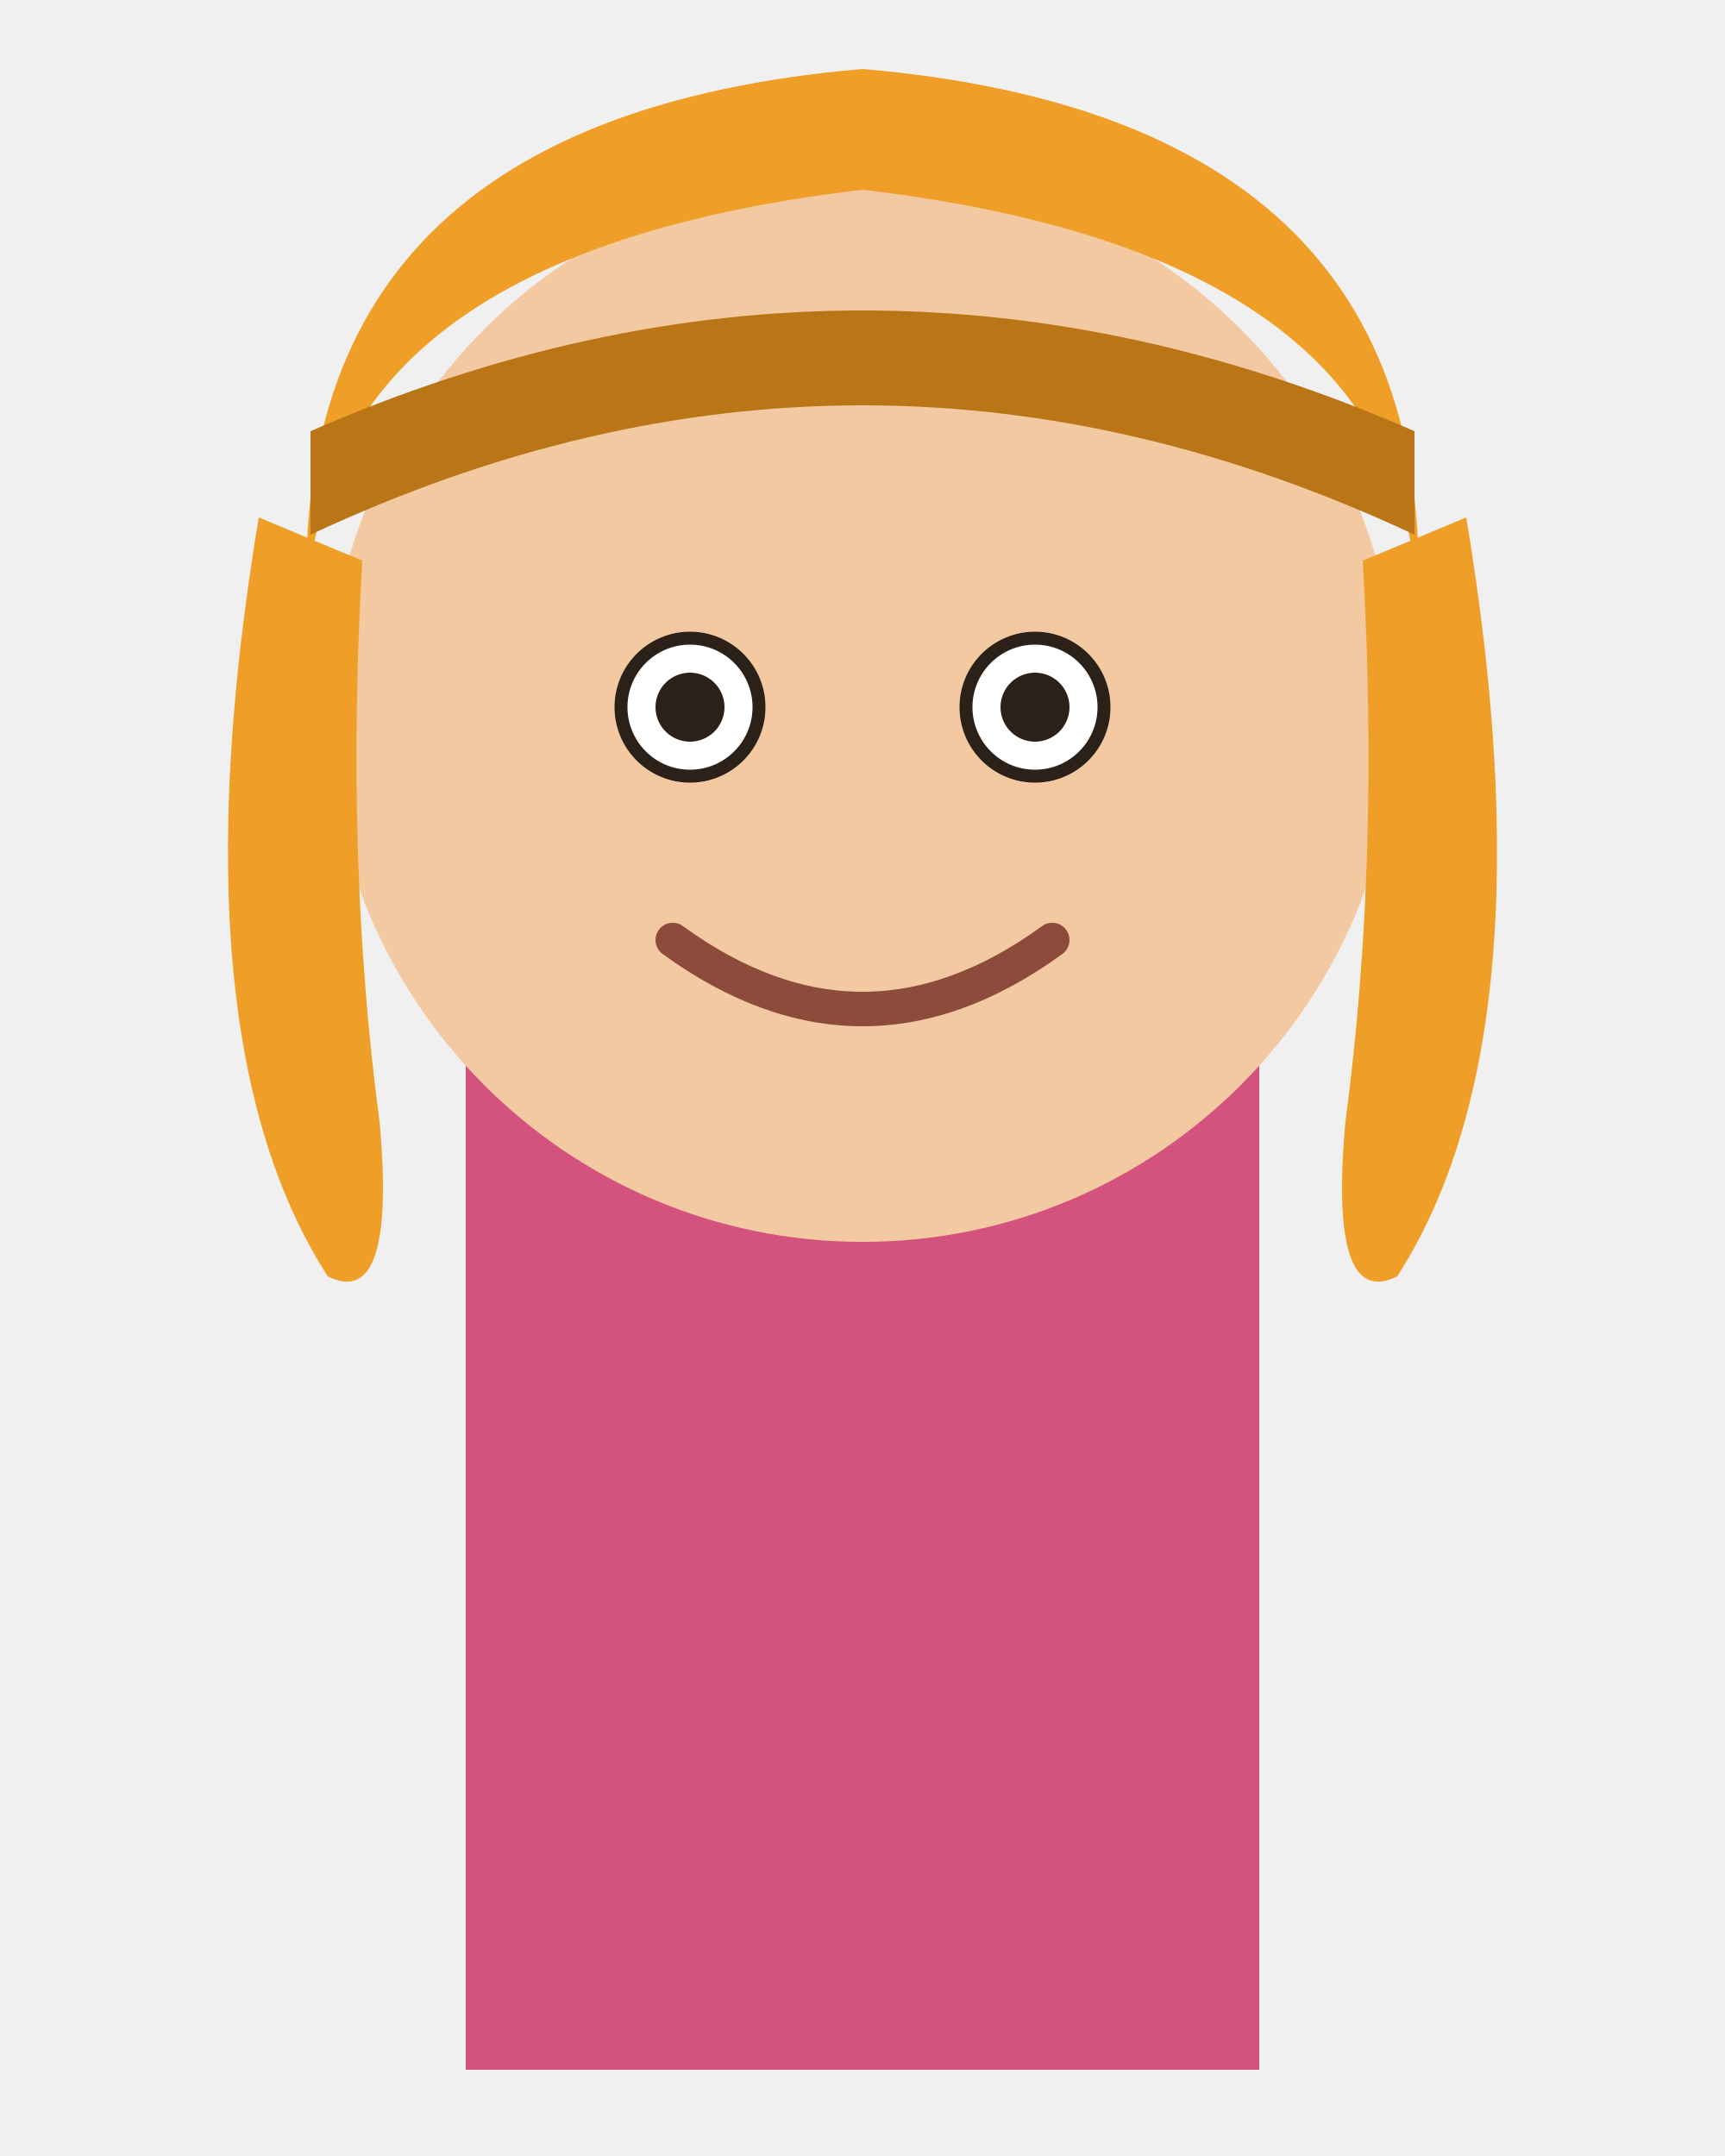
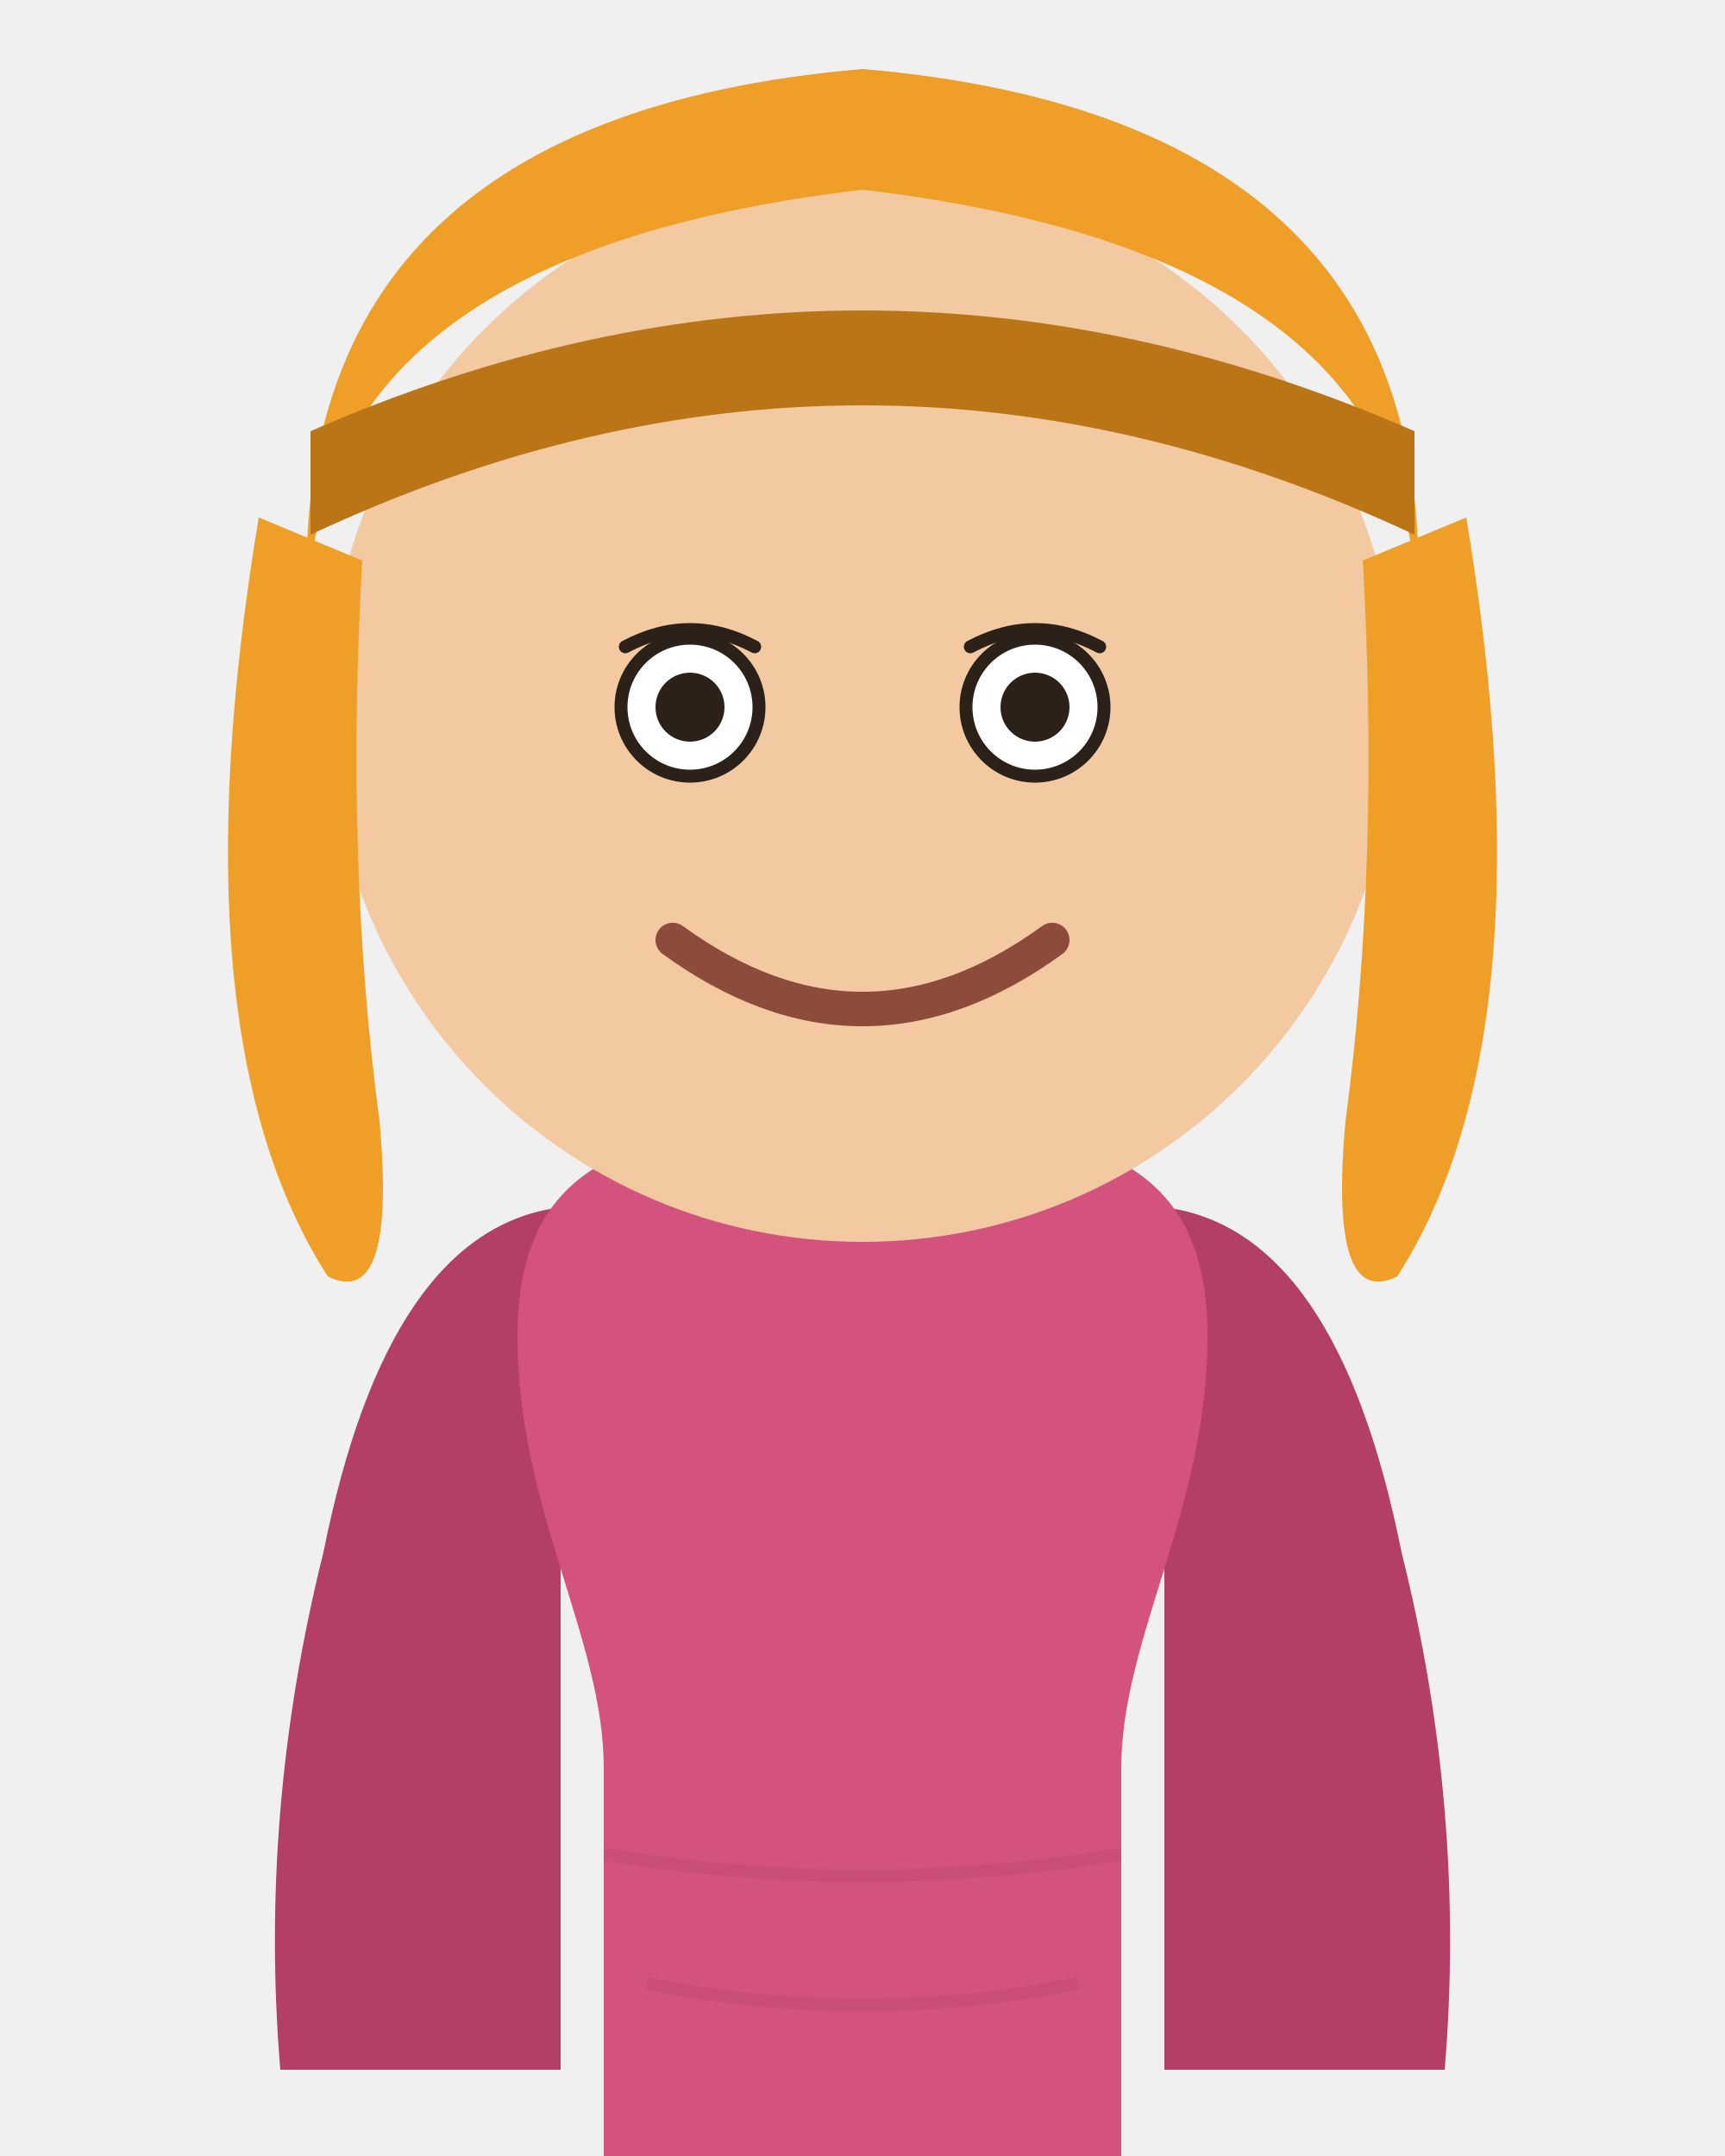
<svg xmlns="http://www.w3.org/2000/svg" width="400" height="500" viewBox="0 0 400 500" role="img">
-   <path d="M108 240C108 190 150 150 200 150C250 150 292 190 292 240V480H108V240Z" fill="#D4537E" />
+   <g>
+     <path d="M130 280 Q90 285 75 360 Q60 420 65 480 H130 V280 Z" fill="#B33F67" />
+     <path d="M270 280 Q310 285 325 360 Q340 420 335 480 H270 V280 Z" fill="#B33F67" />
+     <path d="M120 310 C120 270 145 260 200 260 C255 260 280 270 280 310 C280 350 260 380 260 410 V500 H140 V410 C140 380 120 350 120 310 Z" fill="#D4537E" />
+     <path d="M200 260 L170 260 Q200 300 230 260 L200 260 Z" fill="#FCE4EC" fill-opacity="0.3" />
+     <path d="M185 270 Q200 285 215 270" fill="none" stroke="#FCE4EC" stroke-width="2" stroke-linecap="round" />
+     <path d="M140 430 Q200 440 260 430" fill="none" stroke="black" stroke-opacity="0.05" stroke-width="3" />
+     <path d="M150 460 Q200 470 250 460" fill="none" stroke="black" stroke-opacity="0.05" stroke-width="3" />
+   </g>
  <circle cx="80" cy="164" r="18" fill="#F2C9A0" />
  <circle cx="320" cy="164" r="18" fill="#F2C9A0" />
  <circle cx="200" cy="164" r="124" fill="#F2C9A0" />
+   <path d="M145 150 Q160 142 175 150" fill="none" stroke="#2B2118" stroke-width="3" stroke-linecap="round" />
+   <path d="M225 150 Q240 142 255 150" fill="none" stroke="#2B2118" stroke-width="3" stroke-linecap="round" />
+   <circle cx="160" cy="164" r="16" fill="#fff" stroke="#2B2118" stroke-width="3" />
+   <circle cx="160" cy="164" r="8" fill="#2B2118" />
+   <circle cx="240" cy="164" r="16" fill="#fff" stroke="#2B2118" stroke-width="3" />
+   <circle cx="240" cy="164" r="8" fill="#2B2118" />
+   <path d="M156 218 Q200 250 244 218" fill="none" stroke="#8D4B3B" stroke-width="8" stroke-linecap="round" />
  <g>
    <path d="M60 120 Q40 240 76 296 Q92 304 88 260 Q80 200 84 130 Z" fill="#EF9F27" />
    <path d="M340 120 Q360 240 324 296 Q308 304 312 260 Q320 200 316 130 Z" fill="#EF9F27" />
    <path d="M72 152 Q60 28 200 16 Q340 28 328 152 Q336 60 200 44 Q64 60 72 152 Z" fill="#EF9F27" />
    <path d="M72 124 Q200 64 328 124 L328 100 Q200 44 72 100 Z" fill="#BA7517" />
  </g>
-   <circle cx="160" cy="164" r="16" fill="#fff" stroke="#2B2118" stroke-width="3" />
-   <circle cx="160" cy="164" r="8" fill="#2B2118" />
-   <circle cx="240" cy="164" r="16" fill="#fff" stroke="#2B2118" stroke-width="3" />
-   <circle cx="240" cy="164" r="8" fill="#2B2118" />
-   <path d="M156 218 Q200 250 244 218" fill="none" stroke="#8D4B3B" stroke-width="8" stroke-linecap="round" />
</svg>
